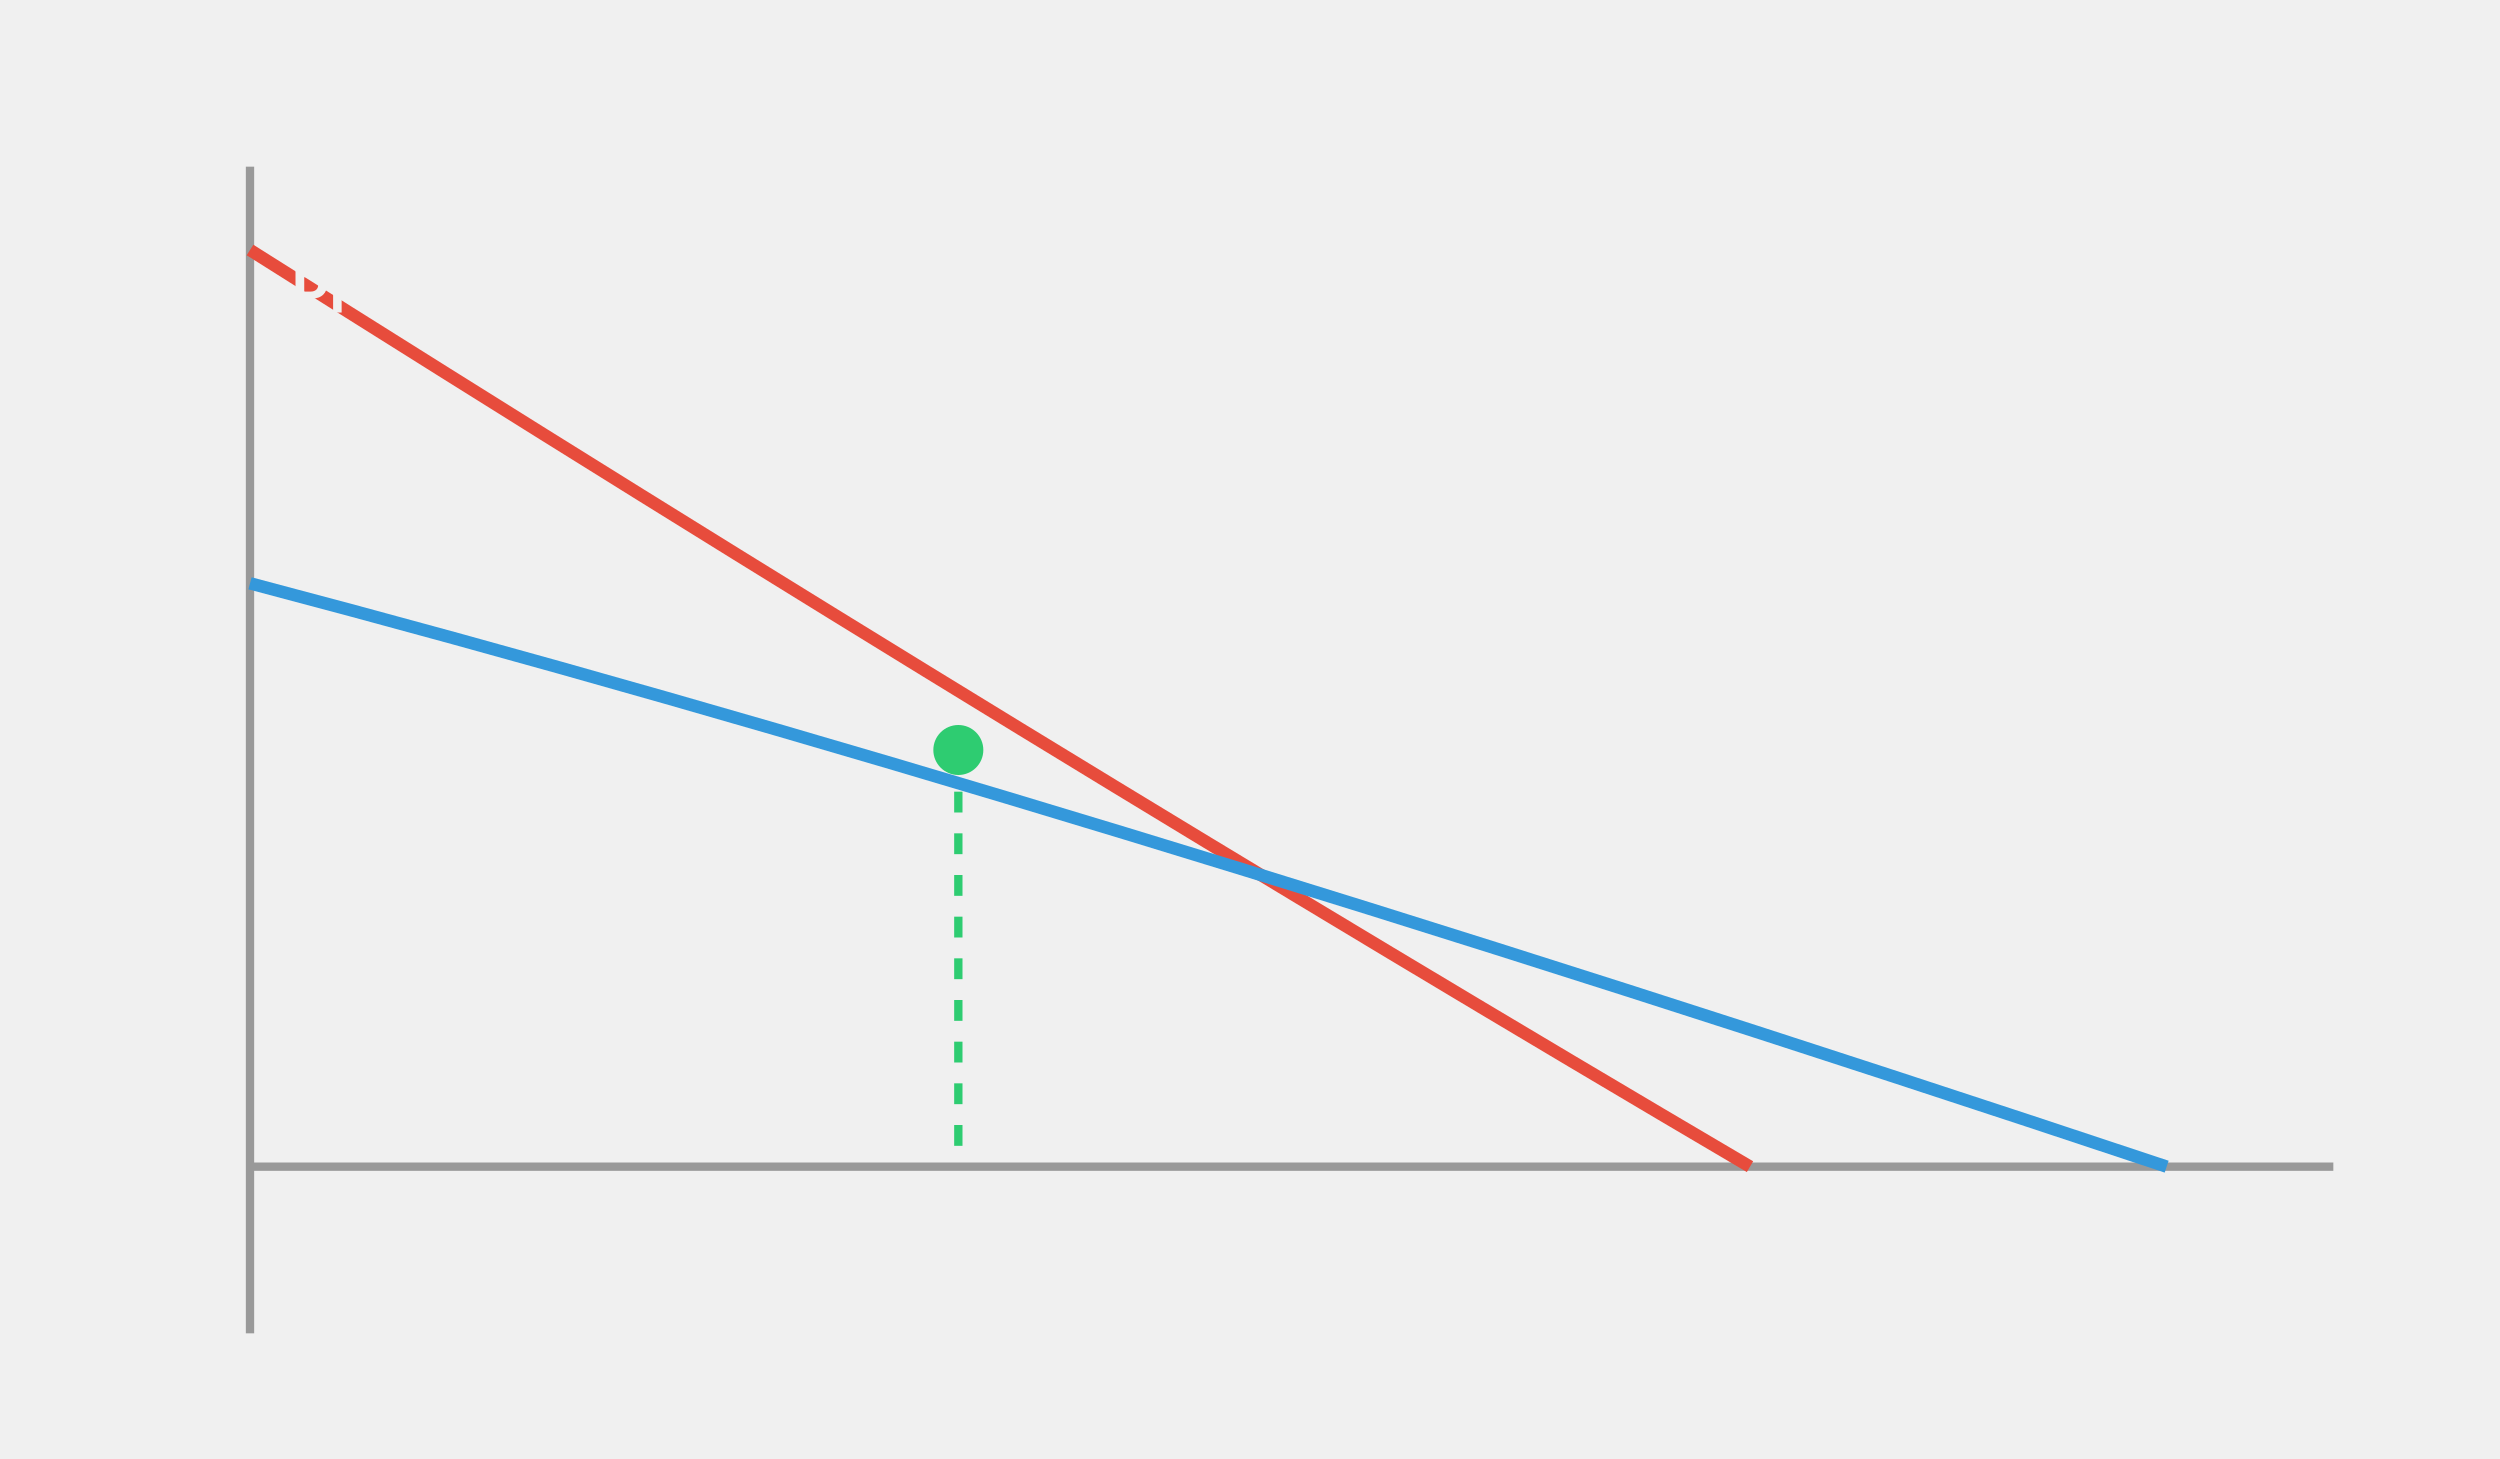
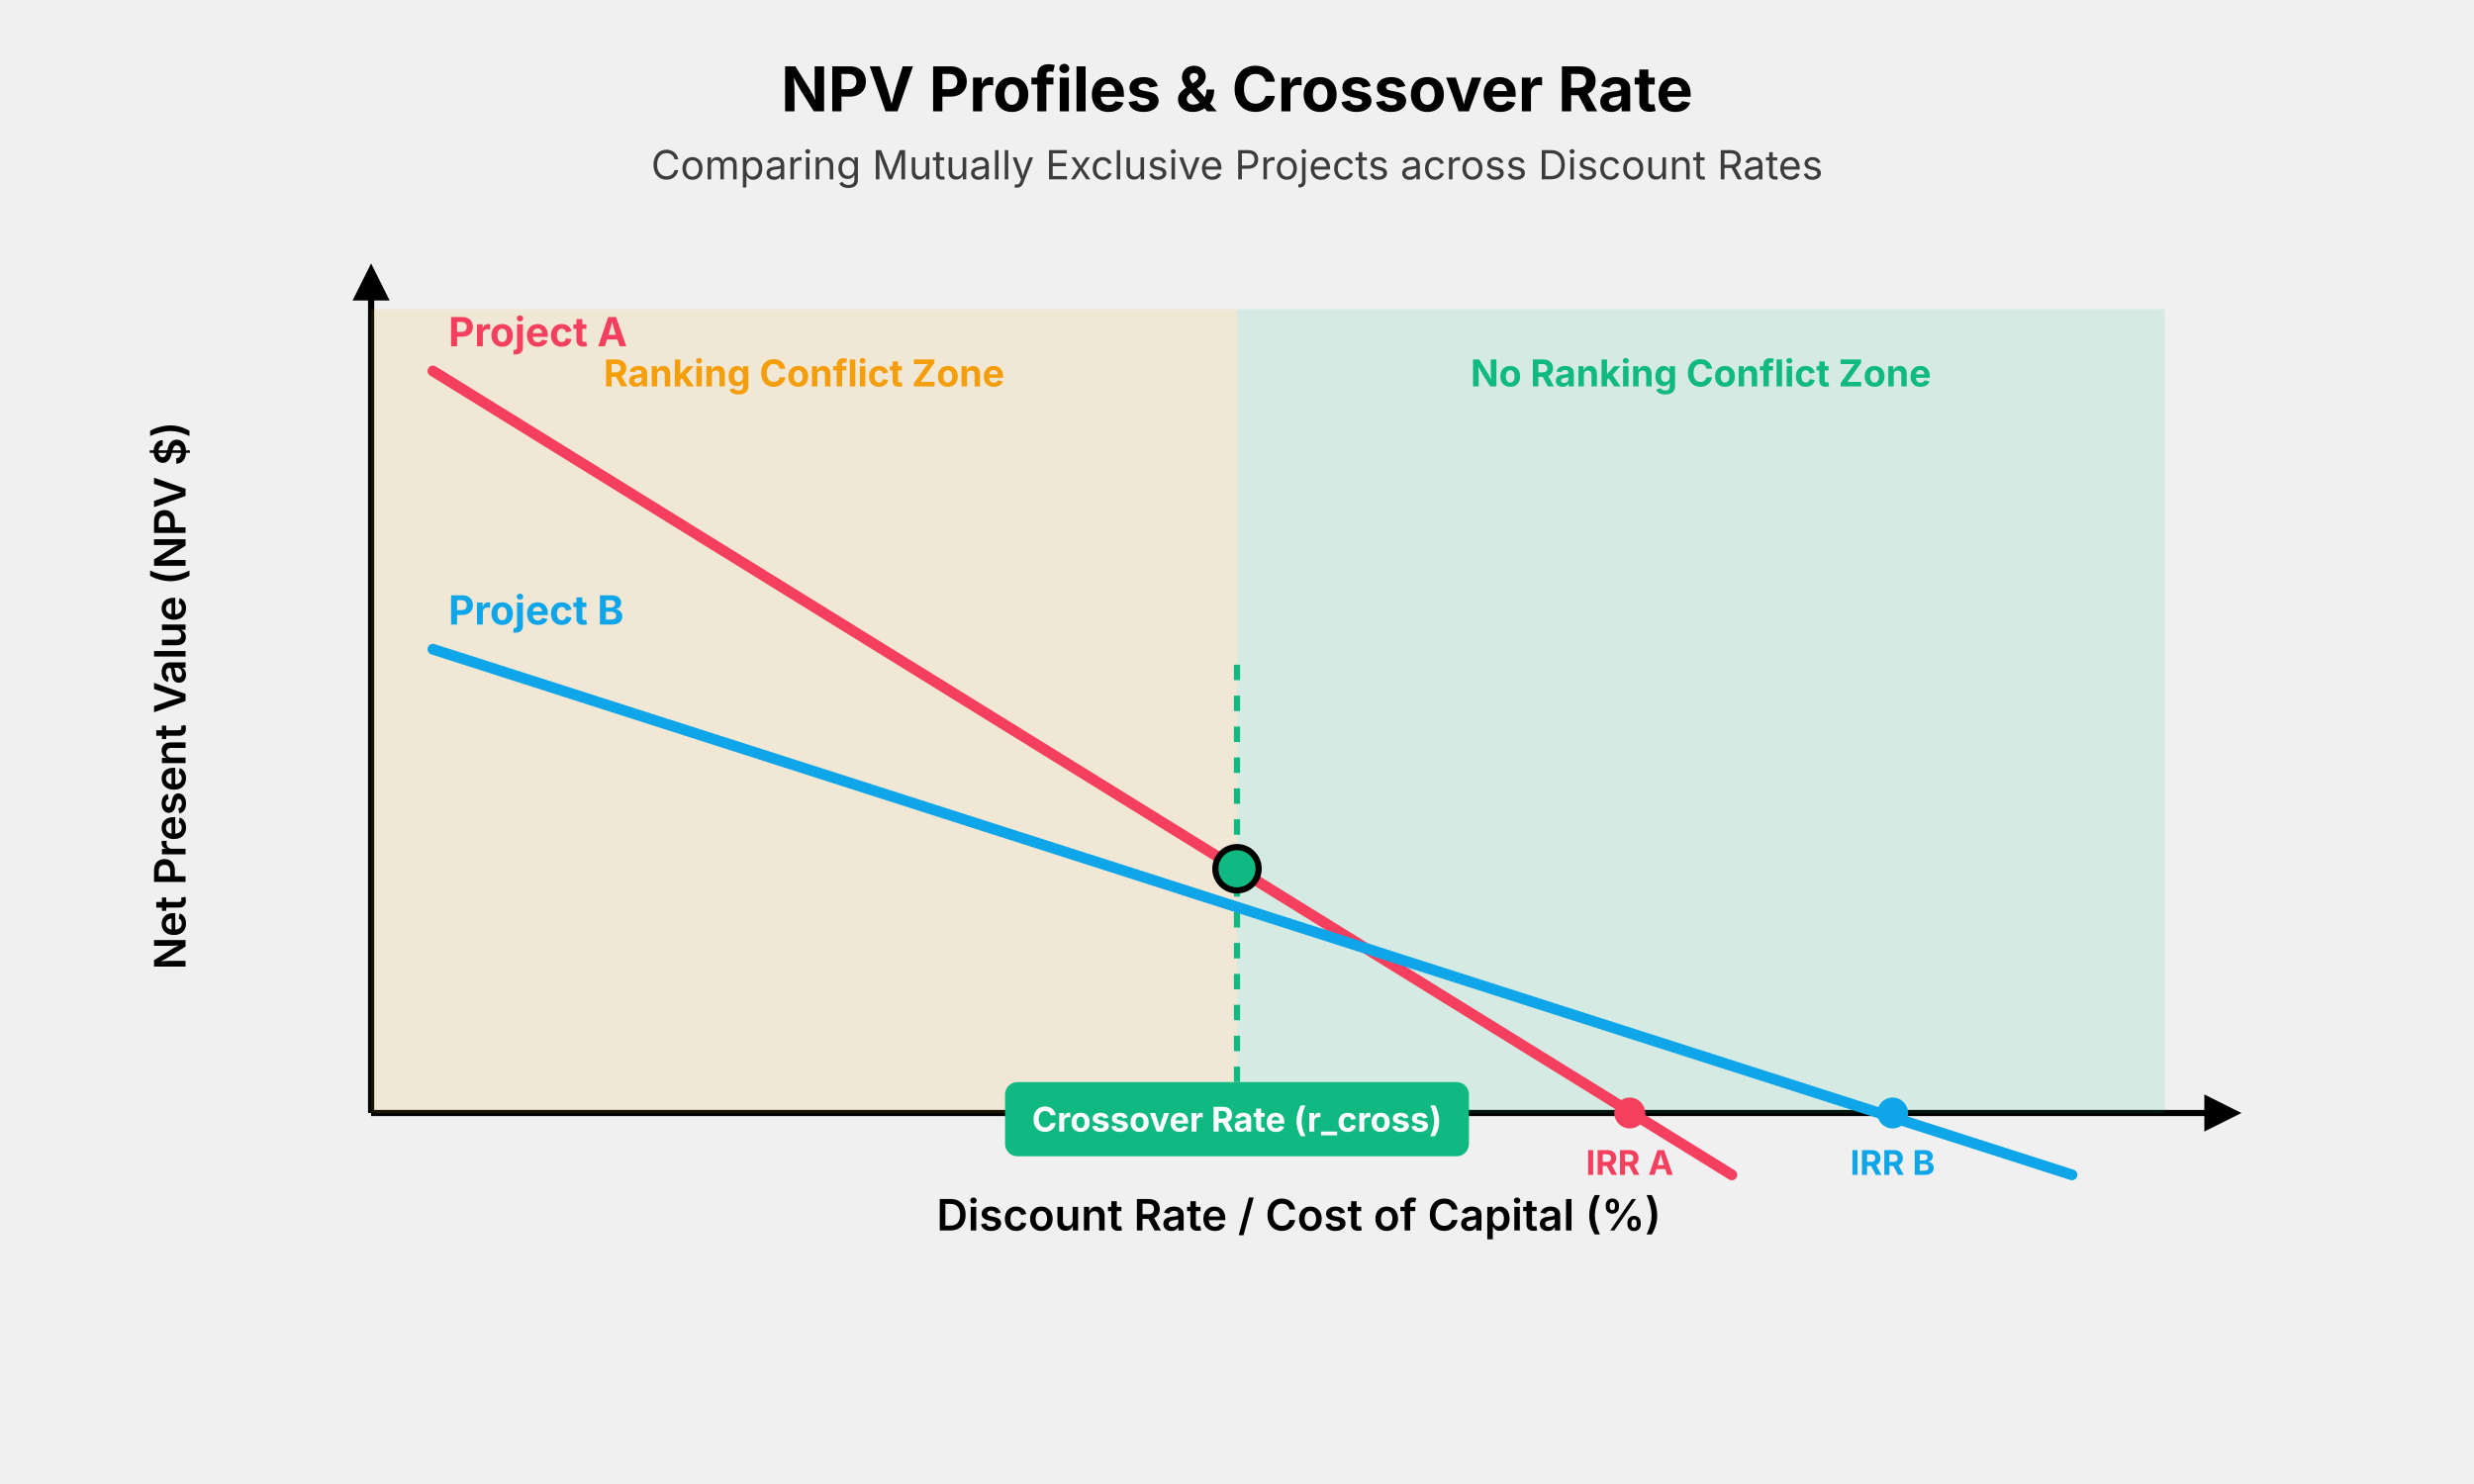
- <svg xmlns="http://www.w3.org/2000/svg" width="600" height="350" viewBox="0 0 600 350">
-   <style>
-     text {
-       font-family: Inter, sans-serif;
-       fill: var(--text-normal, #f0f0f0);
-     }
-     .axis, line[stroke="#888"], line[stroke="#ccc"] {
-       stroke: var(--text-muted, #999999);
-     }
-     @media (prefers-color-scheme: light) {
-       text {
-         fill: #222222 !important;
-       }
-       .axis, line[stroke="#888"], line[stroke="#ccc"] {
-         stroke: #666666 !important;
-       }
-     }
-   </style>
-   <rect width="100%" height="100%" fill="none" />
-   <line x1="60" y1="280" x2="560" y2="280" stroke="#888" stroke-width="2" />
-   <line x1="60" y1="40" x2="60" y2="320" stroke="#888" stroke-width="2" />
-   <text x="310" y="340" fill="#ccc" font-family="Inter, sans-serif" font-size="14" text-anchor="middle">Discount Rate (Cost of Capital, %)</text>
-   <text x="25" y="170" fill="#ccc" font-family="Inter, sans-serif" font-size="14" text-anchor="middle" transform="rotate(-90 25,170)">Net Present Value (NPV $)</text>
-   <path d="M 60 60 Q 250 180 420 280" fill="none" stroke="#e74c3c" stroke-width="3" />
-   <text x="430" y="270" fill="#e74c3c" font-family="Inter, sans-serif" font-size="14" font-weight="bold">IRR_A</text>
-   <text x="70" y="75" fill="#e74c3c" font-family="Inter, sans-serif" font-size="14" font-weight="bold">Project A</text>
-   <path d="M 60 140 Q 250 190 520 280" fill="none" stroke="#3498db" stroke-width="3" />
-   <text x="530" y="270" fill="#3498db" font-family="Inter, sans-serif" font-size="14" font-weight="bold">IRR_B</text>
-   <text x="70" y="135" fill="#3498db" font-family="Inter, sans-serif" font-size="14" font-weight="bold">Project B</text>
-   <circle cx="230" cy="180" r="6" fill="#2ecc71" />
-   <line x1="230" y1="180" x2="230" y2="280" stroke="#2ecc71" stroke-dasharray="5,5" stroke-width="2" />
-   <text x="230" y="300" fill="#2ecc71" font-family="Inter, sans-serif" font-size="14" text-anchor="middle" font-weight="bold">Crossover Rate</text>
-   <text x="145" y="250" fill="#ffb347" font-family="Inter, sans-serif" font-size="12" text-anchor="middle">Conflict Zone</text>
-   <text x="145" y="265" fill="#ffb347" font-family="Inter, sans-serif" font-size="12" text-anchor="middle">(NPV favors A, IRR favors B)</text>
+ <svg xmlns="http://www.w3.org/2000/svg" viewBox="0 0 800 480" width="100%" height="100%" style="font-family: system-ui, -apple-system, sans-serif;">
+   <defs>
+     <marker id="arrow5" viewBox="0 0 10 10" refX="6" refY="5" markerWidth="6" markerHeight="6" orient="auto-start-reverse">
+       <path d="M 0 0 L 10 5 L 0 10 z" fill="currentColor" />
+     </marker>
+   </defs>
+   <text x="400" y="36" text-anchor="middle" font-size="20" font-weight="700" fill="currentColor">NPV Profiles &amp; Crossover Rate</text>
+   <text x="400" y="58" text-anchor="middle" font-size="13" fill="currentColor" opacity="0.75">Comparing Mutually Exclusive Projects across Discount Rates</text>
+   <line x1="120" y1="360" x2="120" y2="90" stroke="currentColor" stroke-width="2" marker-end="url(#arrow5)" />
+   <line x1="120" y1="360" x2="720" y2="360" stroke="currentColor" stroke-width="2" marker-end="url(#arrow5)" />
+   <text x="60" y="225" font-size="14" font-weight="600" fill="currentColor" transform="rotate(-90 60 225)" text-anchor="middle">Net Present Value (NPV $)</text>
+   <text x="420" y="398" font-size="14" font-weight="600" fill="currentColor" text-anchor="middle">Discount Rate / Cost of Capital (%)</text>
+   <rect x="120" y="100" width="280" height="260" fill="#f59e0b" fill-opacity="0.12" />
+   <text x="260" y="125" font-size="12" font-weight="700" fill="#f59e0b" text-anchor="middle">Ranking Conflict Zone</text>
+   <rect x="400" y="100" width="300" height="260" fill="#10b981" fill-opacity="0.12" />
+   <text x="550" y="125" font-size="12" font-weight="700" fill="#10b981" text-anchor="middle">No Ranking Conflict Zone</text>
+   <line x1="400" y1="360" x2="400" y2="215" stroke="#10b981" stroke-width="2" stroke-dasharray="5 5" />
+   <path d="M 140 120 L 560 380" fill="none" stroke="#f43f5e" stroke-width="3.5" stroke-linecap="round" />
+   <path d="M 140 210 L 670 380" fill="none" stroke="#0ea5e9" stroke-width="3.5" stroke-linecap="round" />
+   <circle cx="400" cy="281" r="7" fill="#10b981" stroke="currentColor" stroke-width="2" />
+   <circle cx="527" cy="360" r="5" fill="#f43f5e" />
+   <circle cx="612" cy="360" r="5" fill="#0ea5e9" />
+   <text x="145" y="112" font-size="13" font-weight="700" fill="#f43f5e">Project A</text>
+   <text x="145" y="202" font-size="13" font-weight="700" fill="#0ea5e9">Project B</text>
+   <text x="527" y="380" font-size="11" font-weight="700" fill="#f43f5e" text-anchor="middle">IRR A</text>
+   <text x="612" y="380" font-size="11" font-weight="700" fill="#0ea5e9" text-anchor="middle">IRR B</text>
+   <g transform="translate(325, 350)">
+     <rect x="0" y="0" width="150" height="24" rx="4" fill="#10b981" />
+     <text x="75" y="16" font-size="11" font-weight="700" fill="#ffffff" text-anchor="middle">Crossover Rate (r_cross)</text>
+   </g>
</svg>
